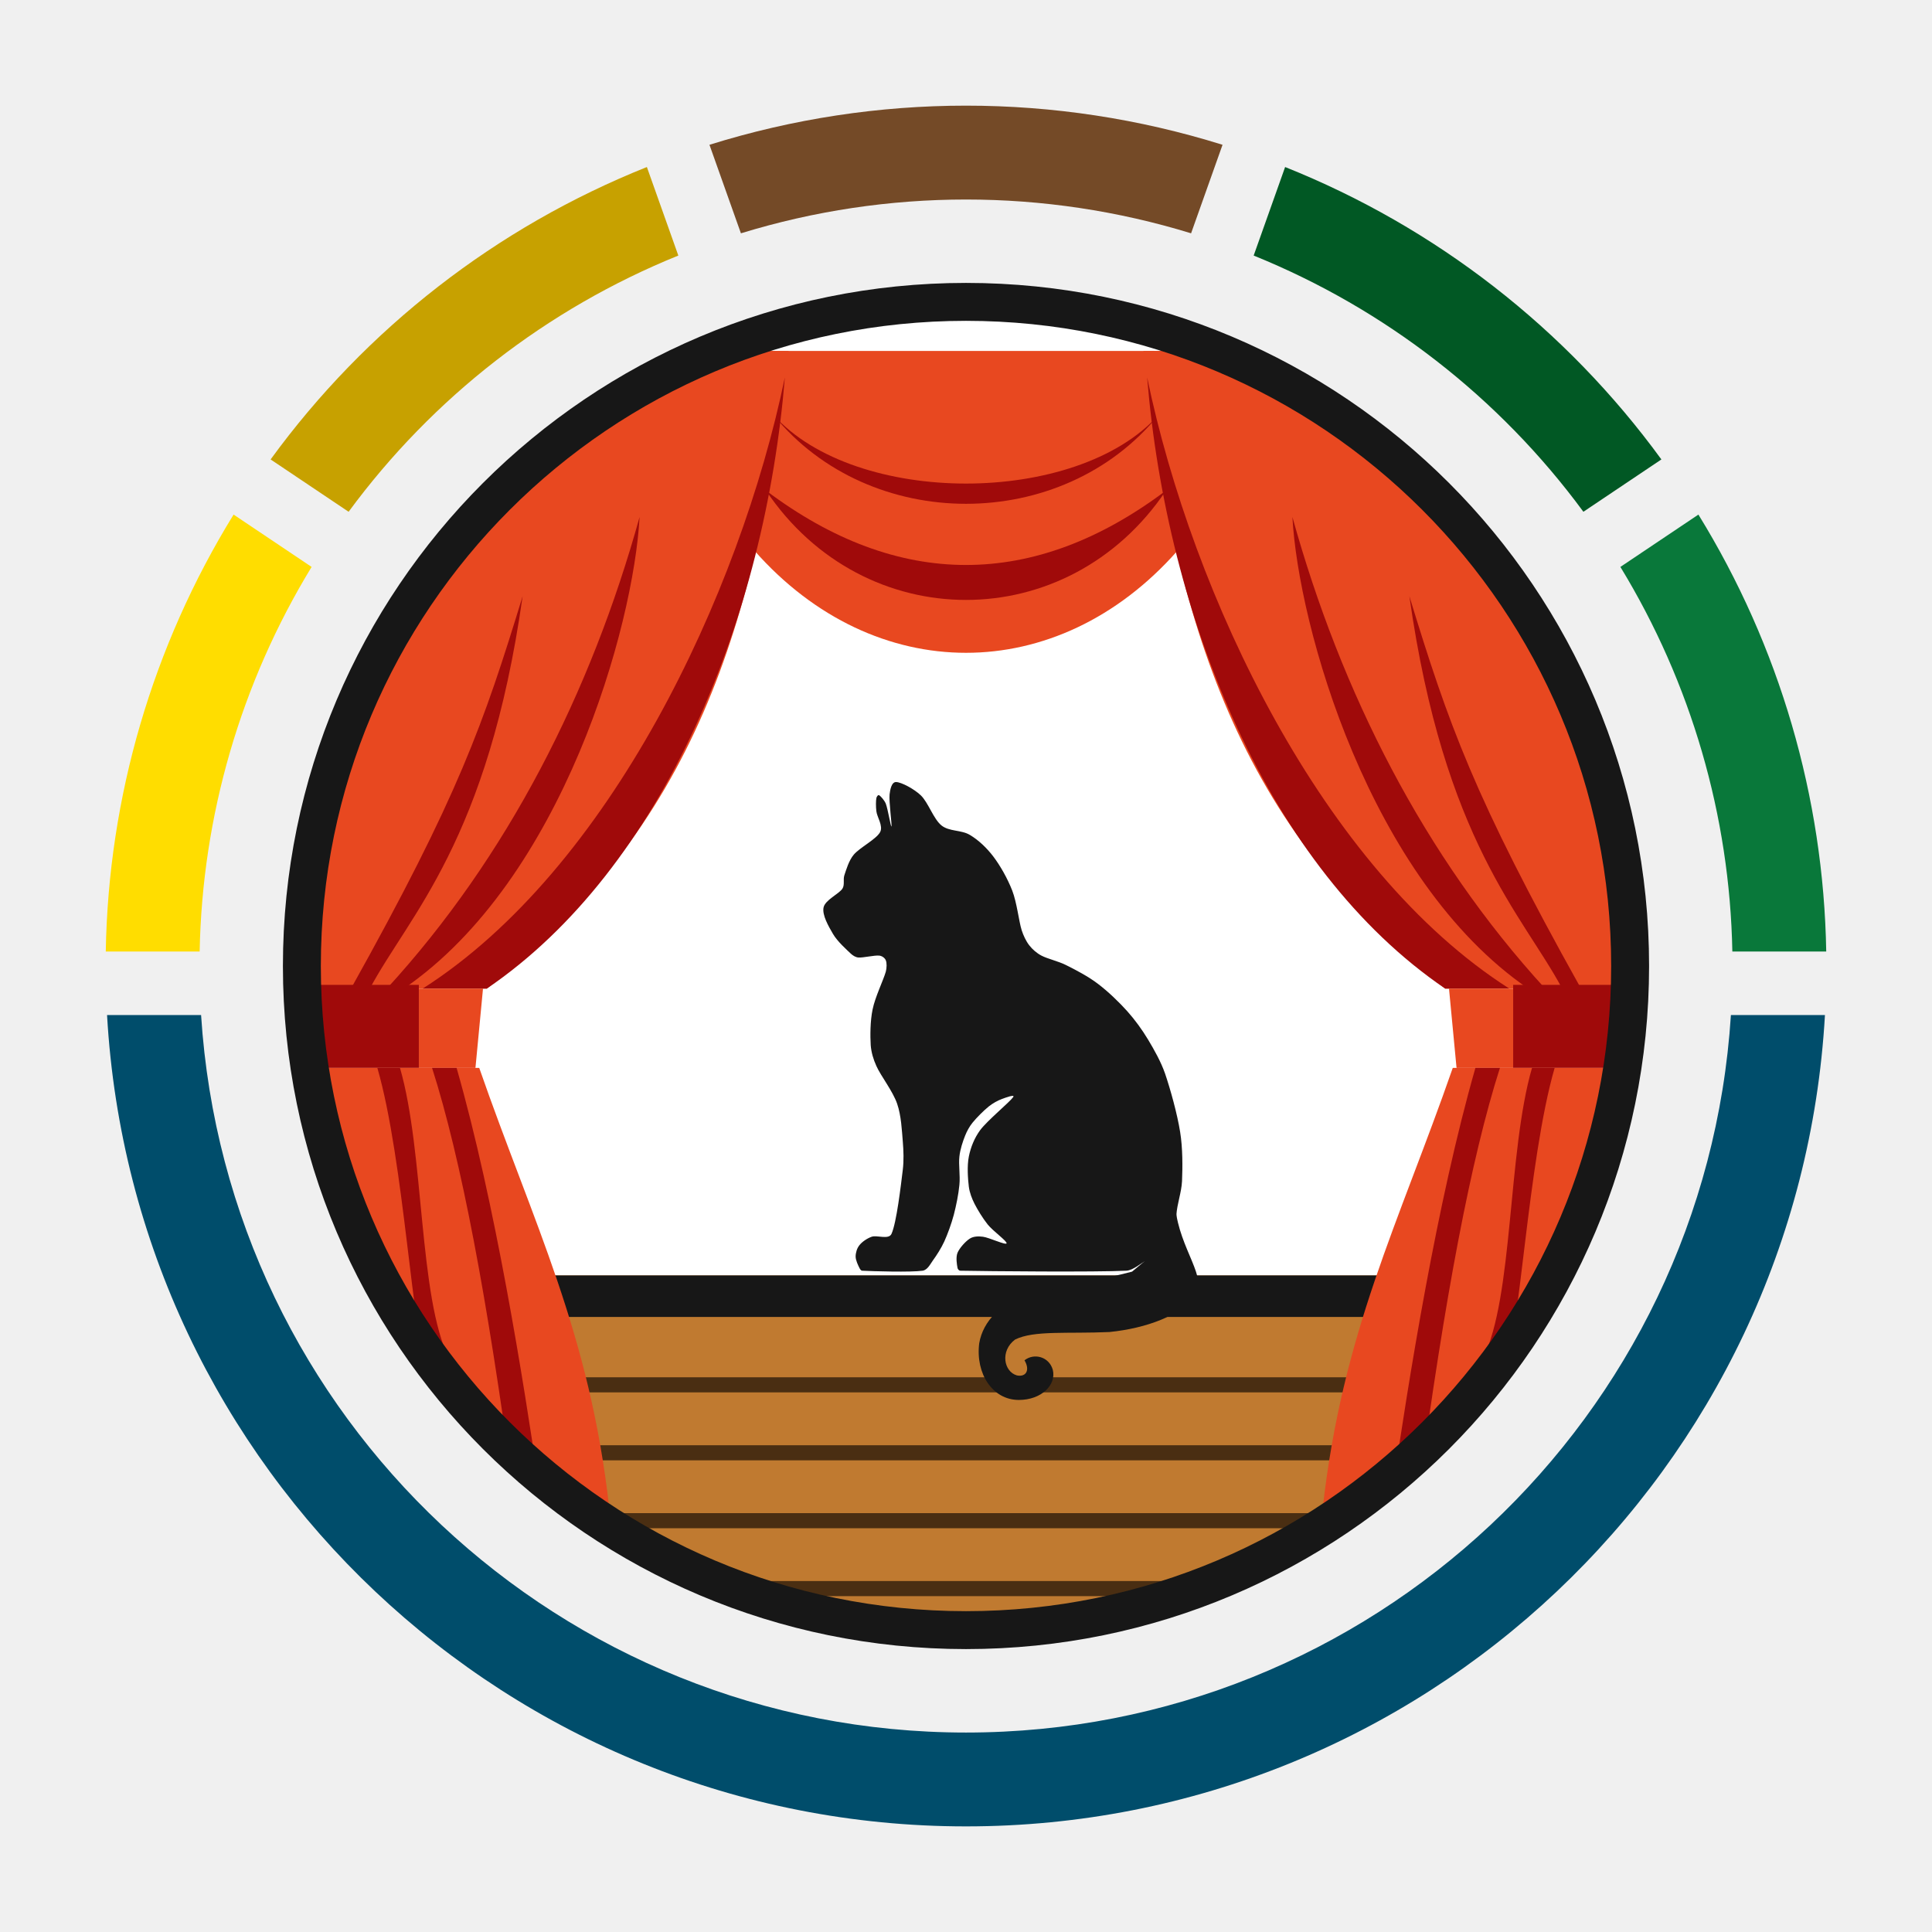
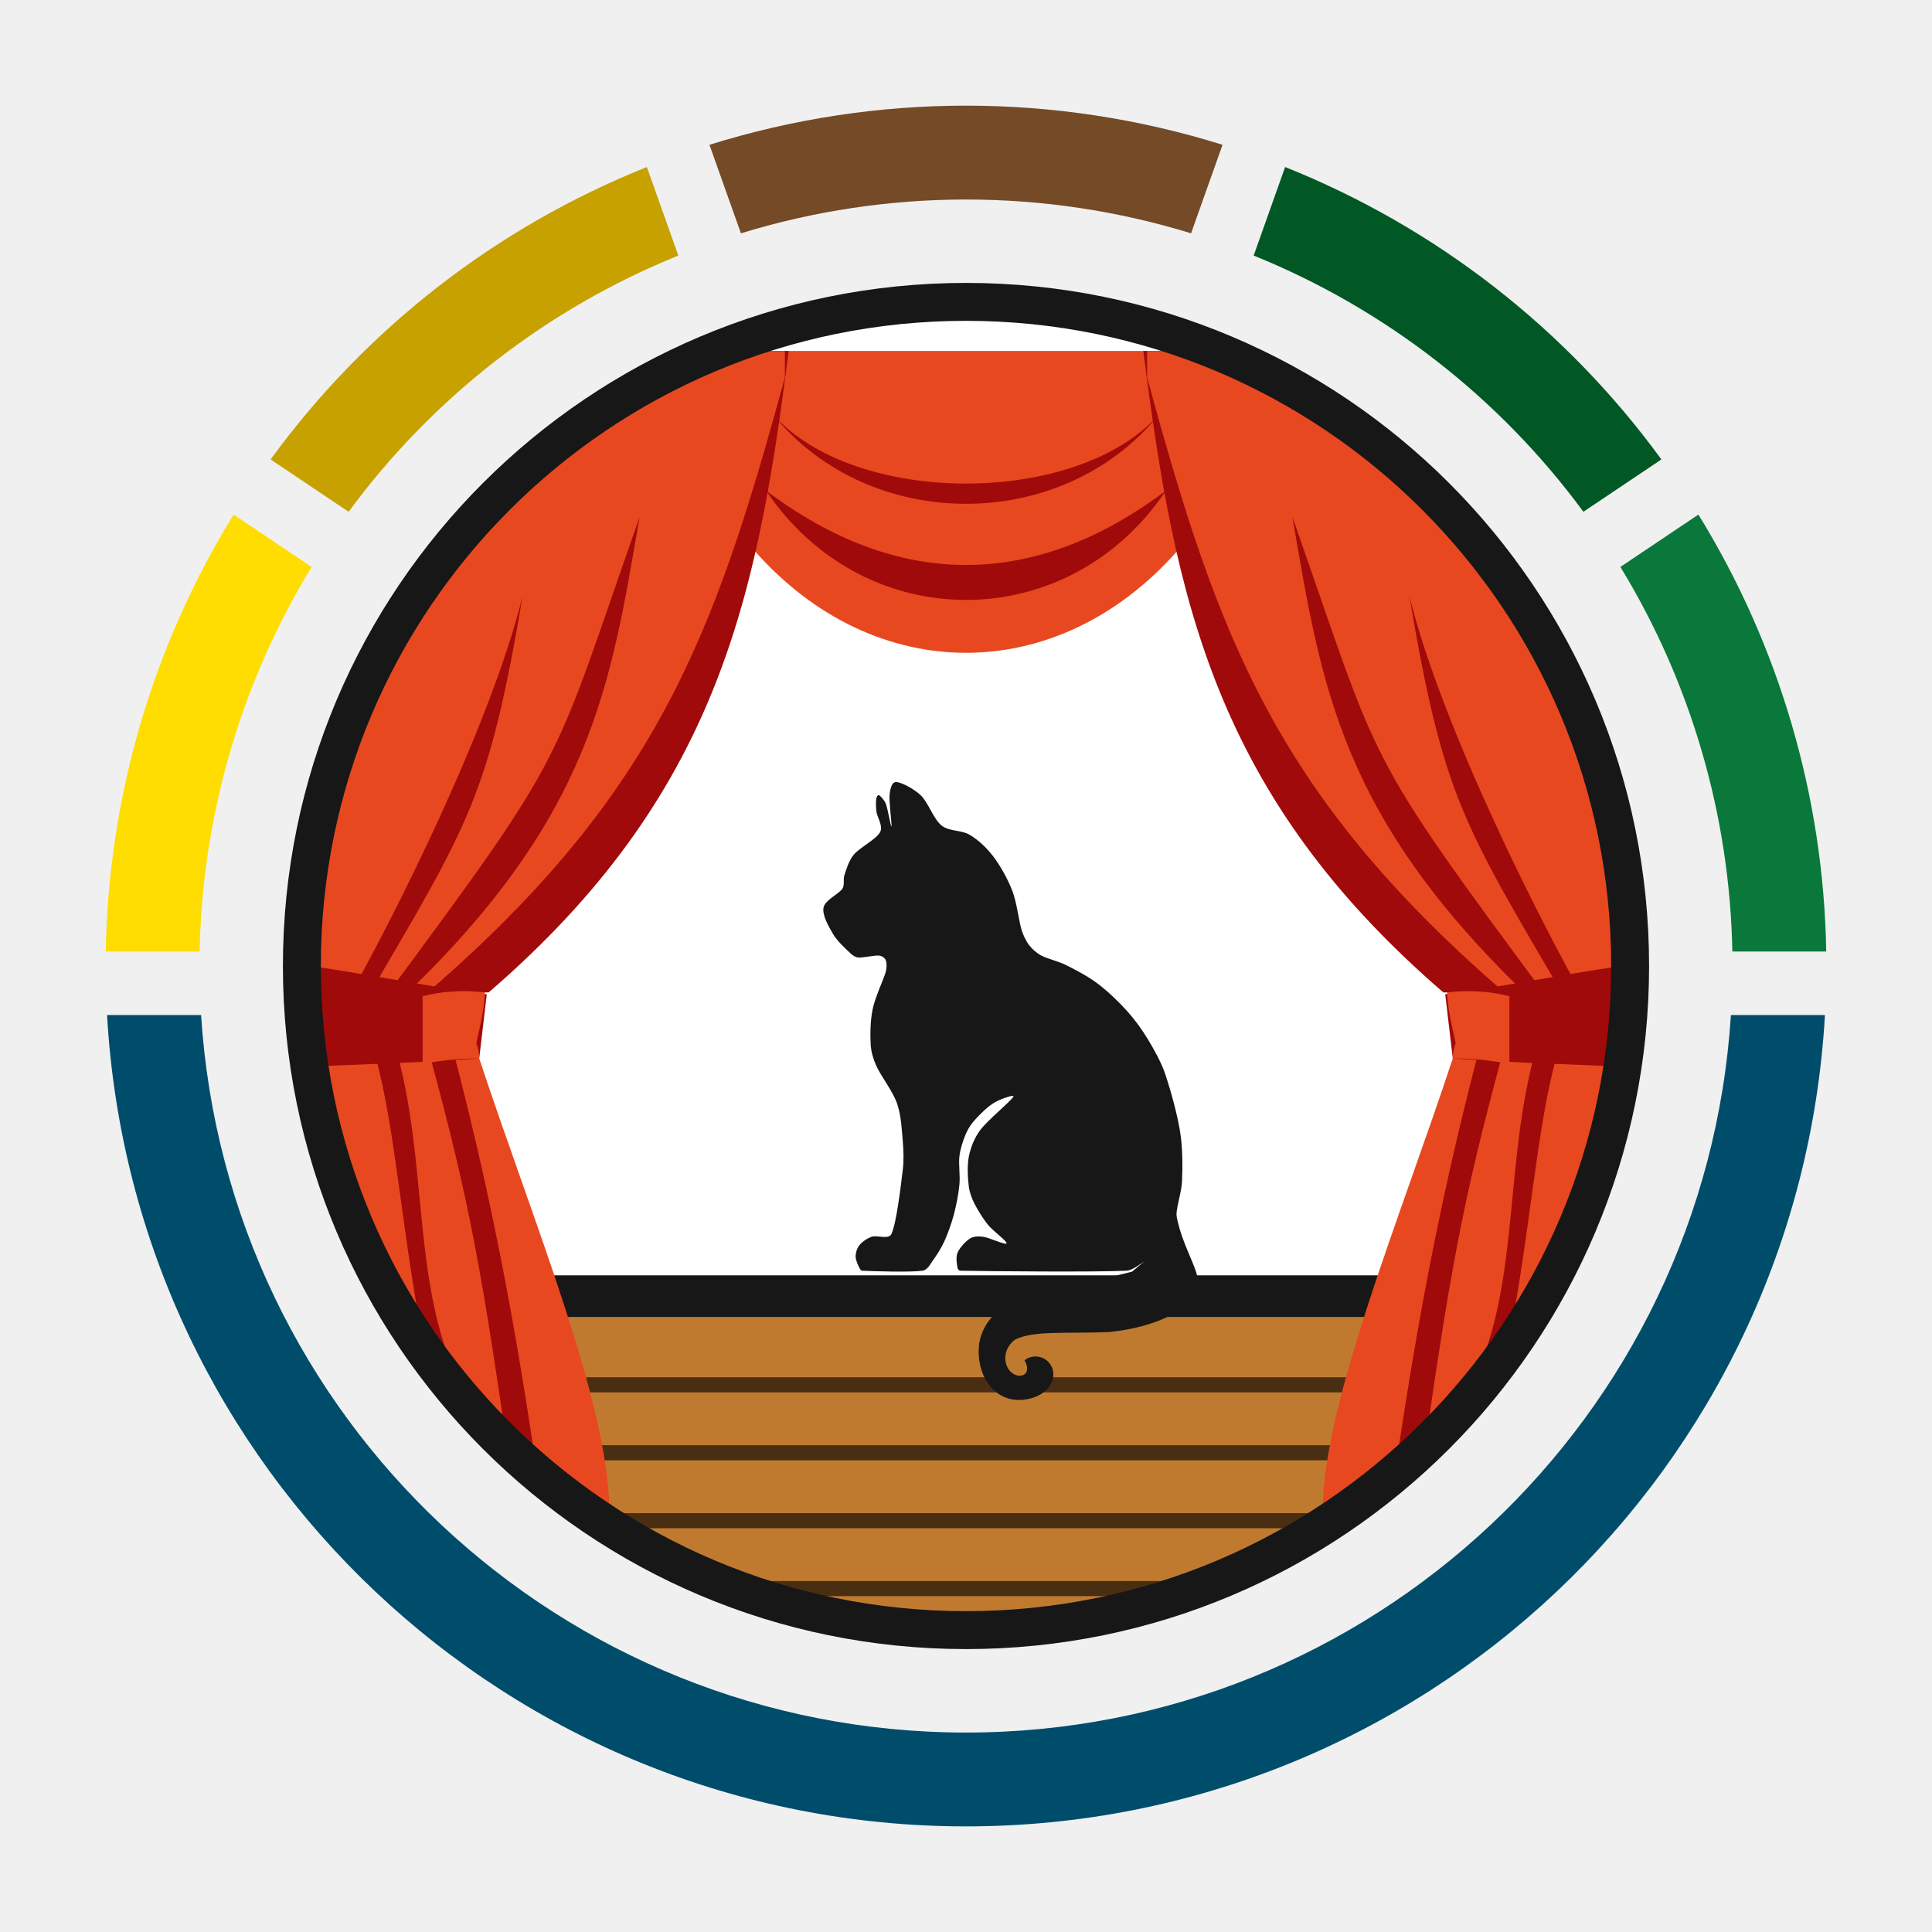
<svg xmlns="http://www.w3.org/2000/svg" viewBox="0 0 1024 1024">
  <defs>
    <clipPath id="buehne">
      <circle cx="512" cy="512" r="343.0" />
    </clipPath>
    <g id="seitenvorhang">
-       <path fill="#E84820" d="M100,186H418C401.3,331.2 367.6,438.9 258.0,524.0H100Z" />
-       <path fill="#A00A0A" d="M416,200C405.6,326.9 351.9,460.1 258.0,524.0H224C323.0,460.9 392.0,315.6 416.0,200.0Z" />
-       <path fill="#A00A0A" d="M339,274C335.9,331.6 298.5,466.0 214.0,524.0L205,524C269.2,453.9 313.2,367.0 339.0,274.0Z" />
-       <path fill="#A00A0A" d="M277,316C258.6,445.9 217.0,484.7 196.0,524.0L186,524C243.0,421.9 256.3,383.6 277.0,316.0Z" />
-       <path fill="#A00A0A" d="M100,522H222V566H100Z" />
-       <path fill="#E84820" d="M222,524H256L252,566H222Z" />
-       <path fill="#E84820" d="M100,566H254C282.7,648.5 312.6,706.2 323.0,800.0H100Z" />
-       <path fill="#A00A0A" d="M200,566C214.3,615.2 219.0,713.3 226.0,720.0L238,720C221.8,687.5 225.0,610.9 212.0,566.0Z" />
-       <path fill="#A00A0A" d="M229,566C244.4,614.2 258.3,687.9 272.0,790.0L286,790C277.4,731.2 262.5,637.6 242.0,566.0Z" />
+       <path fill="#A00A0A" d="M100,186H418C401.3,318.3 379.8,421.8 259.0,526.0H100Z" />
+       <path fill="#E84820" d="M100,186H416V200C378.3,338.5 347.6,422.9 222.0,530.0H100Z" />
+       <path fill="#A00A0A" d="M339,274C323.5,363.9 313.9,433.2 212.0,530.0L203,530C303.1,394.9 291.6,408.8 339.0,274.0Z" />
+       <path fill="#A00A0A" d="M277,316C259.0,422.1 249.0,436.0 194.0,530.0L184,530C207.3,489.0 259.6,386.0 277.0,316.0Z" />
+       <path fill="#E84820" d="M100,561H254C282.2,646.5 322.1,742.2 323.0,800.0H100Z" />
+       <path fill="#A00A0A" d="M199,560C210.0,599.4 213.0,656.2 226.0,720.0L238,720C219.8,671.5 225.5,615.1 211.0,560.0Z" />
+       <path fill="#A00A0A" d="M228,560C248.8,636.8 255.9,674.7 272.0,790.0L286,790C273.9,705.7 261.2,637.7 241.0,560.0Z" />
+       <path fill="#A00A0A" d="M150,510C186.7,514.6 218.5,521.6 258.0,527.0L254,561C217.7,563.6 186.0,564.2 150.0,566.0Z" />
+       <path fill="#E84820" d="M224,528Q240,524 257,526C256.5,538 253,549 252.5,553Q254,557 254,561Q238,561 224,564Z" />
    </g>
  </defs>
  <g id="ring">
    <path d="M56.06,504.34A456.00,456.00 0 0 1 123.81,272.74L165.16,300.48A406.25,406.25 0 0 0 105.82,504.34Z" fill="#FFDD00" />
    <path d="M143.43,243.51A456.00,456.00 0 0 1 342.86,88.53L359.53,135.45A406.25,406.25 0 0 0 184.77,271.25Z" fill="#C7A100" />
    <path d="M376.03,76.74A456.00,456.00 0 0 1 647.97,76.74L631.30,123.66A406.25,406.25 0 0 0 392.70,123.66Z" fill="#744A27" />
    <path d="M681.14,88.53A456.00,456.00 0 0 1 880.57,243.51L839.23,271.25A406.25,406.25 0 0 0 664.47,135.45Z" fill="#015824" />
    <path d="M900.19,272.74A456.00,456.00 0 0 1 967.94,504.34L918.18,504.34A406.25,406.25 0 0 0 858.84,300.48Z" fill="#09783A" />
    <path d="M967.26,537.99A456.00,456.00 0 0 1 56.74,537.99L106.58,537.99A406.25,406.25 0 0 0 917.42,537.99Z" fill="#004D6B" />
  </g>
  <g clip-path="url(#buehne)">
    <circle cx="512" cy="512" r="343.0" fill="#fff" />
    <g id="boden">
      <rect x="0" y="676" width="1024" height="400" fill="#C07A30" />
      <rect x="0" y="676" width="1024" height="22" fill="#171717" />
      <g fill="#4A2E12">
        <rect x="0" y="730" width="1024" height="8" />
        <rect x="0" y="766" width="1024" height="8" />
        <rect x="0" y="802" width="1024" height="8" />
        <rect x="0" y="838" width="1024" height="8" />
      </g>
    </g>
    <g id="schabracke">
      <path fill="#E84820" d="M400,186H624V292C560.4,364.0 463.6,364.0 400,292Z" />
      <path fill="#A00A0A" d="M410,220C453.5,268.4 570.5,268.4 614.0,220.0L614,220L614,220C563.0,282.7 461.0,282.7 410,220Z" />
      <path fill="#A00A0A" d="M406,260C475.9,312.6 548.1,312.6 618.0,260.0L618,260C566.1,337.3 457.9,337.3 406,260Z" />
    </g>
    <use href="#seitenvorhang" />
    <use href="#seitenvorhang" transform="matrix(-1 0 0 1 1024 0)" />
  </g>
  <circle id="rahmen" cx="512" cy="512" r="352.0" fill="none" stroke="#171717" stroke-width="20.1" />
  <g id="katze" fill="#171717">
    <path d="M623.0,673.5C619.6,678.4 605.6,674.1 603.0,673.5C601.1,673.1 606.8,670.8 607.5,670.0C607.8,669.6 607.5,668.3 607.0,668.5C605.2,669.1 600.7,673.3 597.0,673.5C580.7,674.3 523.9,673.8 509.0,673.5C508.3,673.5 507.6,672.7 507.5,672.0C507.2,670.4 506.5,666.5 507.5,664.0C508.6,661.4 511.8,657.9 514.0,656.5C516.0,655.2 518.7,655.2 521.0,655.5C524.2,655.9 533.1,660.1 533.5,659.0C533.9,657.9 526.3,652.5 523.5,649.0C520.8,645.6 518.2,641.3 516.5,638.0C515.1,635.2 513.9,632.1 513.5,629.0C513.0,624.8 512.5,618.0 513.5,613.0C514.5,608.0 516.5,603.1 519.5,599.0C523.4,593.8 535.1,584.2 537.0,581.5C538.2,579.8 532.9,581.8 531.0,582.5C528.8,583.3 526.1,584.8 524.0,586.5C521.4,588.6 517.6,592.4 515.5,595.0C513.8,597.1 512.5,599.5 511.5,602.0C510.3,605.0 508.9,609.2 508.5,613.0C508.0,617.3 509.0,623.0 508.5,628.0C508.0,633.2 506.8,639.0 505.5,644.0C504.2,648.8 502.3,654.0 500.5,658.0C498.9,661.5 496.4,665.4 494.5,668.0C493.0,670.1 491.6,673.1 489.0,673.5C482.8,674.4 462.6,673.8 457.0,673.5C456.3,673.5 455.8,672.6 455.5,672.0C454.9,670.8 453.5,668.0 453.5,666.0C453.5,664.0 454.2,661.6 455.5,660.0C456.9,658.2 459.5,656.4 462.0,655.5C464.8,654.5 471.0,657.2 472.5,654.0C475.2,648.1 477.5,628.2 478.5,620.0C479.1,615.0 478.9,610.0 478.5,605.0C478.0,599.2 477.7,591.4 475.5,585.0C473.2,578.3 466.8,570.2 464.5,565.0C462.9,561.5 461.8,557.8 461.5,554.0C461.2,549.0 461.2,541.2 462.5,535.0C463.8,528.5 468.3,519.3 469.5,515.0C470.0,513.1 470.1,510.4 469.5,509.0C469.0,507.7 467.4,506.6 466.0,506.5C463.6,506.2 457.5,507.7 455.0,507.5C453.5,507.4 452.1,506.5 451.0,505.5C448.8,503.4 443.9,499.1 441.5,495.0C439.1,490.9 435.7,485.0 436.5,481.0C437.3,477.0 444.7,473.8 446.5,471.0C447.8,469.0 446.8,466.2 447.5,464.0C448.5,461.0 449.9,456.1 452.5,453.0C455.7,449.2 464.5,444.8 466.5,441.0C468.2,437.7 464.8,433.0 464.5,430.0C464.2,427.7 464.2,424.4 464.5,423.0C464.6,422.3 465.4,421.1 466.0,421.5C466.8,422.0 468.8,424.2 469.5,426.0C470.6,428.8 472.2,438.8 472.5,438.0C472.8,437.2 471.1,424.9 471.5,421.0C471.8,418.6 472.5,414.4 475.0,414.5C477.8,414.6 484.4,418.1 488.0,421.5C492.0,425.3 494.7,434.0 499.0,437.5C503.1,440.8 509.5,439.8 514.0,442.5C518.6,445.2 523.1,449.5 526.5,454.0C530.2,458.9 534.0,465.6 536.5,472.0C539.0,478.5 540.0,488.2 541.5,493.0C542.4,495.8 543.8,498.8 545.5,501.0C547.2,503.2 549.5,505.2 552.0,506.5C555.2,508.2 560.8,509.4 565.0,511.5C570.0,514.0 576.8,517.5 582.0,521.5C587.4,525.6 593.1,531.1 597.5,536.0C601.6,540.6 605.3,545.7 608.5,551.0C611.8,556.5 615.3,562.7 617.5,569.0C620.3,577.2 624.0,590.5 625.5,600.0C626.9,608.6 626.8,618.7 626.5,626.0C626.2,632.1 623.9,637.9 623.5,644.0C622.9,651.9 626.4,668.6 623.0,673.5Z" />
    <path d="M612,664 L600,674 C585,678 562,682 546,686 C531,690 521,700 519,712 C517,728 526,742 540,742 C552,742 560,734 558,726 C556,719 548,717 543,721 C546,726 544,730 539,729 C532,727 530,716 538,710 C548,705 566,707 588,706 C608,704 626,697 633,687 C641,678 625,662 623,640 Z" />
  </g>
</svg>
